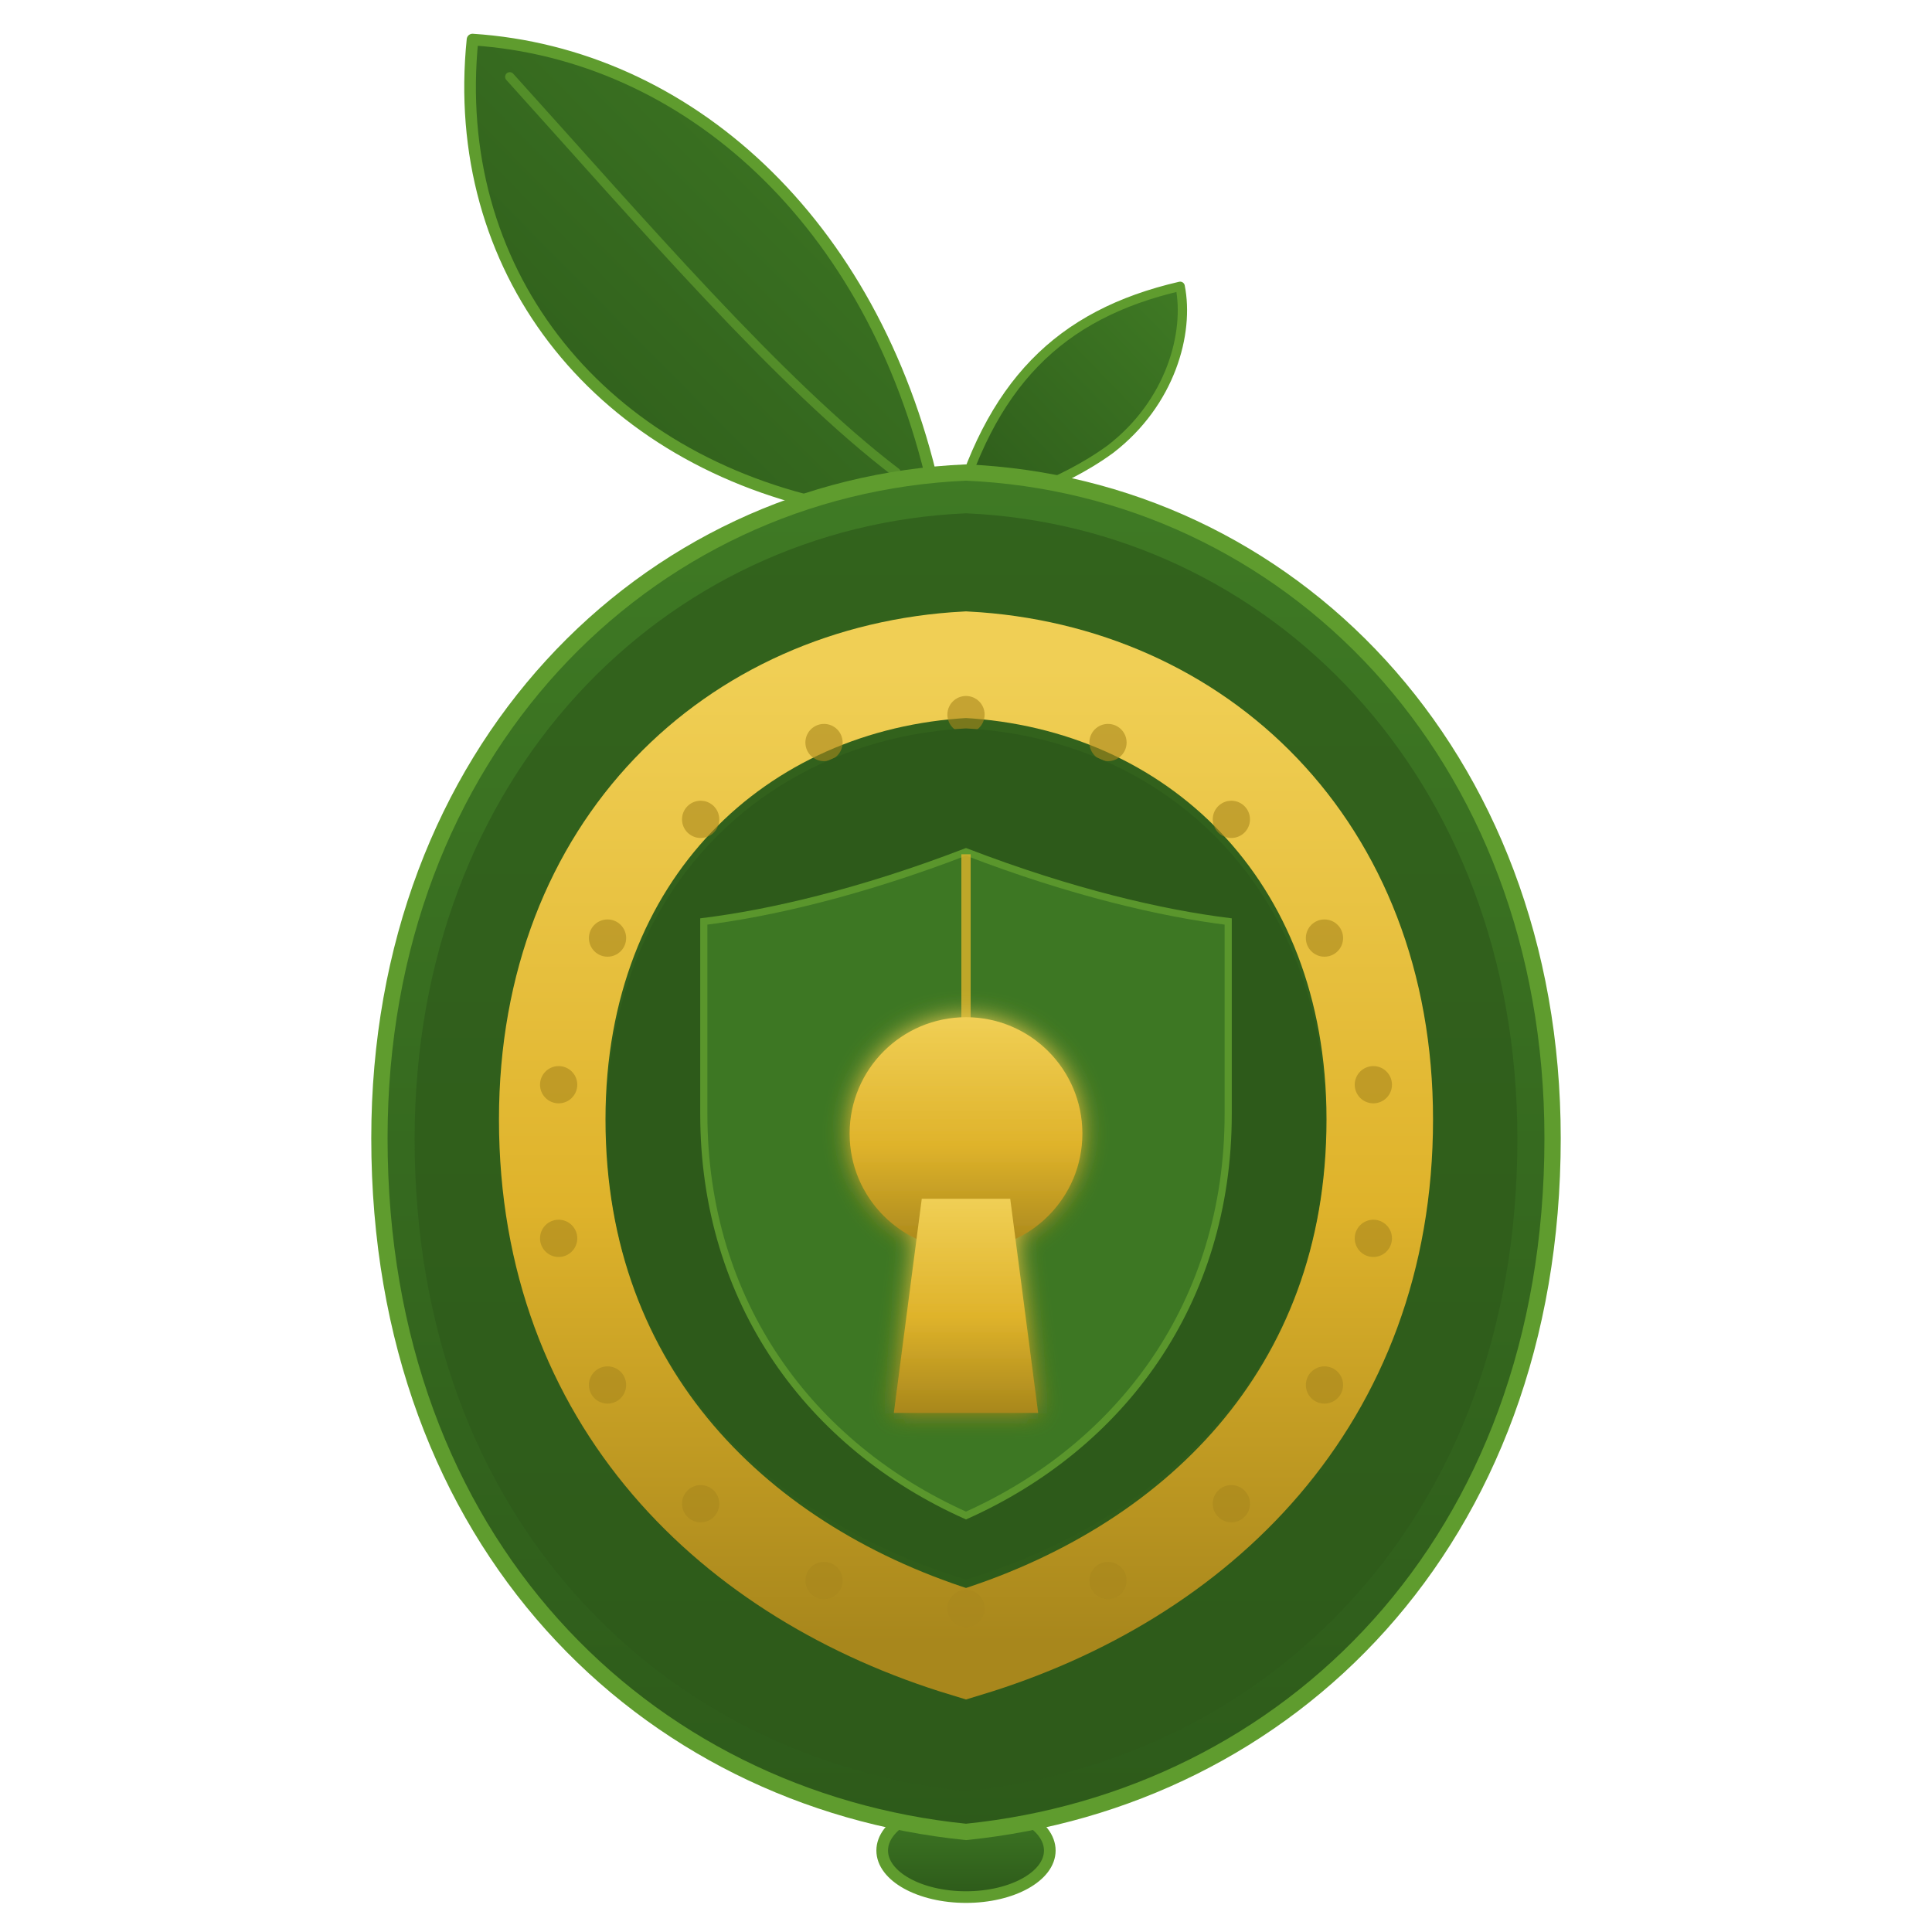
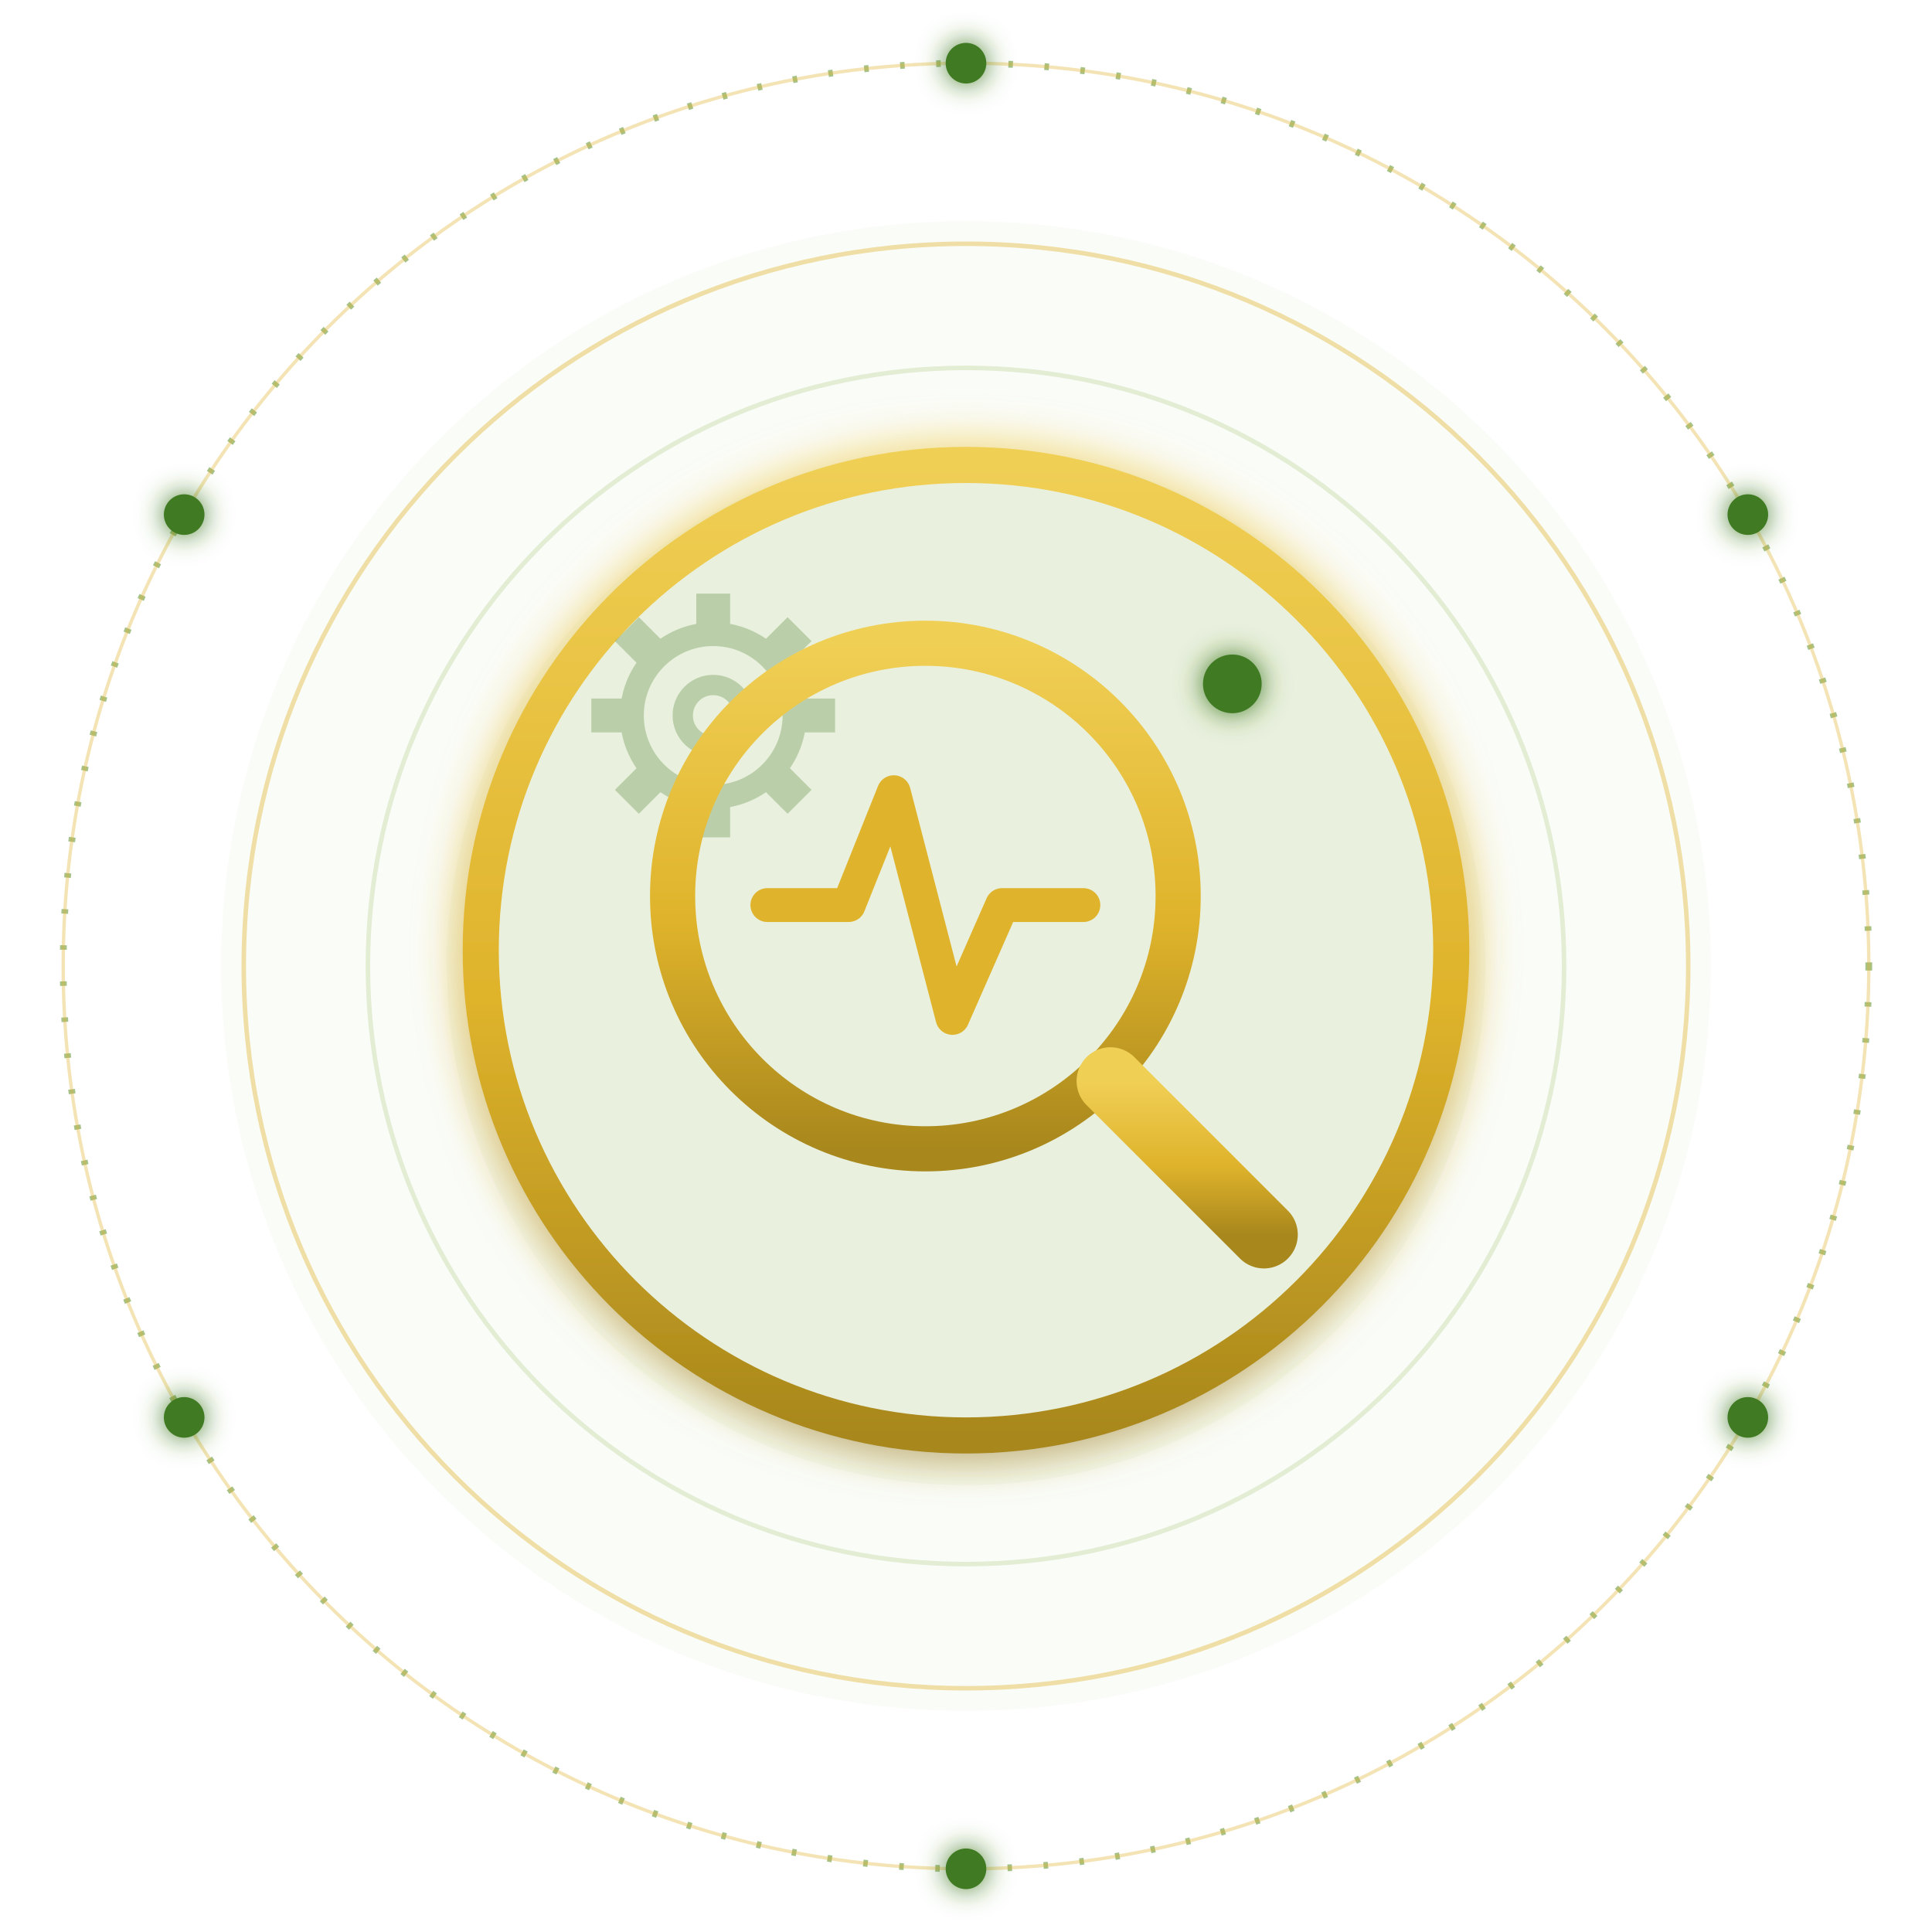
- <svg xmlns="http://www.w3.org/2000/svg" width="830" height="830" viewBox="-415 -495 830 830">
+ <svg xmlns="http://www.w3.org/2000/svg" width="856" height="856" viewBox="84 84 856 856">
  <defs>
-     <radialGradient id="bggX" cx="50%" cy="45%" r="72%">
-       <stop offset="0%" stop-color="#ffffff" />
-       <stop offset="100%" stop-color="#f2f6ea" />
-     </radialGradient>
-     <linearGradient id="goldgX" x1="0" y1="0" x2="0" y2="1">
-       <stop offset="0%" stop-color="#f0cf55" />
-       <stop offset="55%" stop-color="#dfb32b" />
-       <stop offset="100%" stop-color="#a8871c" />
-     </linearGradient>
-     <linearGradient id="bodygX" x1="0" y1="0" x2="0" y2="1">
-       <stop offset="0%" stop-color="#3f7a24" />
-       <stop offset="100%" stop-color="#2d5a1a" />
-     </linearGradient>
-     <linearGradient id="leafgX" x1="0" y1="1" x2="1" y2="0">
-       <stop offset="0%" stop-color="#2d5a1a" />
-       <stop offset="100%" stop-color="#3f7a24" />
-     </linearGradient>
-     <linearGradient id="textgX" x1="0" y1="0" x2="0" y2="1">
-       <stop offset="0%" stop-color="#3f7a24" />
-       <stop offset="100%" stop-color="#1d3f10" />
-     </linearGradient>
-     <filter id="glowX" x="-150%" y="-150%" width="400%" height="400%">
-       <feGaussianBlur stdDeviation="5" result="b" />
+     <filter id="glow" x="-150%" y="-150%" width="400%" height="400%">
+       <feGaussianBlur stdDeviation="6" result="b" />
      <feMerge>
        <feMergeNode in="b" />
        <feMergeNode in="SourceGraphic" />
      </feMerge>
    </filter>
-     <filter id="blur18X">
-       <feGaussianBlur stdDeviation="18" />
+     <filter id="softglow" x="-80%" y="-80%" width="260%" height="260%">
+       <feGaussianBlur stdDeviation="10" result="b" />
+       <feMerge>
+         <feMergeNode in="b" />
+         <feMergeNode in="SourceGraphic" />
+       </feMerge>
    </filter>
+     <radialGradient id="bgg" cx="50%" cy="42%" r="75%">
+       <stop offset="0%" stop-color="#ffffff" />
+       <stop offset="100%" stop-color="#f4f7ee" />
+     </radialGradient>
+     <linearGradient id="goldg" x1="0" y1="0" x2="0" y2="1">
+       <stop offset="0%" stop-color="#f0cf55" />
+       <stop offset="55%" stop-color="#dfb32b" />
+       <stop offset="100%" stop-color="#a8871c" />
+     </linearGradient>
  </defs>
-   <g>
-     <path d="M-6,-270 C 10,-330 40,-360 92,-372 C 96,-352 88,-322 62,-302 C 40,-286 16,-280 -6,-270 Z" fill="url(#leafgX)" stroke="#5f9c2e" stroke-width="4" stroke-linejoin="round" />
-     <path d="M-14,-286 C -40,-400 -120,-472 -212,-478 C -222,-380 -160,-300 -60,-278 C -44,-276 -26,-278 -14,-286 Z" fill="url(#leafgX)" stroke="#5f9c2e" stroke-width="5" stroke-linejoin="round" />
-     <path d="M-30,-292 C -80,-330 -140,-400 -196,-462" fill="none" stroke="#5f9c2e" stroke-width="4" opacity="0.7" stroke-linecap="round" />
-     <ellipse cx="0" cy="300" rx="36" ry="20" fill="url(#bodygX)" stroke="#5f9c2e" stroke-width="5" />
-     <path d="M0,-292 C 138,-286 252,-172 252,-6 C 252,168 138,278 0,292 C -138,278 -252,168 -252,-6 C -252,-172 -138,-286 0,-292 Z" fill="url(#bodygX)" stroke="#5f9c2e" stroke-width="7" />
-     <path d="M0,-292 C 138,-286 252,-172 252,-6 C 252,168 138,278 0,292 C -138,278 -252,168 -252,-6 C -252,-172 -138,-286 0,-292 Z" transform="scale(0.94)" fill="#2d5a1a" opacity="0.7" />
-     <path d="M0,-238 C 112,-232 202,-148 202,-16 C 202,120 112,206 0,240 C -112,206 -202,120 -202,-16 C -202,-148 -112,-232 0,-238 Z" transform="scale(0.88)" fill="none" stroke="url(#goldgX)" stroke-width="52" />
-     <circle cx="0" cy="-188" r="8" fill="#a8871c" opacity="0.6" />
-     <circle cx="61" cy="-176" r="8" fill="#a8871c" opacity="0.6" />
-     <circle cx="114" cy="-143" r="8" fill="#a8871c" opacity="0.6" />
-     <circle cx="154" cy="-92" r="8" fill="#a8871c" opacity="0.6" />
-     <circle cx="175" cy="-29" r="8" fill="#a8871c" opacity="0.6" />
-     <circle cx="175" cy="37" r="8" fill="#a8871c" opacity="0.6" />
-     <circle cx="154" cy="100" r="8" fill="#a8871c" opacity="0.6" />
-     <circle cx="114" cy="151" r="8" fill="#a8871c" opacity="0.6" />
-     <circle cx="61" cy="184" r="8" fill="#a8871c" opacity="0.6" />
-     <circle cx="0" cy="196" r="8" fill="#a8871c" opacity="0.6" />
-     <circle cx="-61" cy="184" r="8" fill="#a8871c" opacity="0.6" />
-     <circle cx="-114" cy="151" r="8" fill="#a8871c" opacity="0.6" />
-     <circle cx="-154" cy="100" r="8" fill="#a8871c" opacity="0.6" />
-     <circle cx="-175" cy="37" r="8" fill="#a8871c" opacity="0.6" />
-     <circle cx="-175" cy="-29" r="8" fill="#a8871c" opacity="0.6" />
-     <circle cx="-154" cy="-92" r="8" fill="#a8871c" opacity="0.6" />
-     <circle cx="-114" cy="-143" r="8" fill="#a8871c" opacity="0.6" />
-     <circle cx="-61" cy="-176" r="8" fill="#a8871c" opacity="0.6" />
-     <path d="M0,-238 C 112,-232 202,-148 202,-16 C 202,120 112,206 0,240 C -112,206 -202,120 -202,-16 C -202,-148 -112,-232 0,-238 Z" transform="scale(0.765)" fill="#2d5a1a" />
-     <path d="M0,-158 C 52,-138 96,-128 128,-124 L 128,-30 C 128,62 76,132 0,166 C -76,132 -128,62 -128,-30 L -128,-124 C -96,-128 -52,-138 0,-158 Z" fill="#3f7a24" stroke="#5f9c2e" stroke-width="3.5" opacity="0.9" transform="translate(0,10) scale(0.88)" />
-     <line x1="0" y1="-128" x2="0" y2="-56" stroke="#dfb32b" stroke-width="4" opacity="0.8" />
-     <g filter="url(#glowX)">
-       <circle cx="0" cy="-8" r="50" fill="url(#goldgX)" />
-       <path d="M-19,20 L-31,112 L31,112 L19,20 Z" fill="url(#goldgX)" />
+   <circle cx="512" cy="512" r="330" fill="#cfe0b4" opacity="0.10" />
+   <circle cx="512" cy="512" r="230" fill="#b7d38e" opacity="0.08" />
+   <circle cx="512" cy="512" r="400" fill="none" stroke="#9dbb7a" stroke-width="3" stroke-dasharray="2 14" opacity="0.9" />
+   <circle cx="512" cy="512" r="400" fill="none" stroke="#dfb32b" stroke-width="1.5" opacity="0.35" />
+   <circle cx="512.0" cy="112.0" r="9" fill="#3f7a24" filter="url(#glow)" />
+   <circle cx="858.4" cy="312.0" r="9" fill="#3f7a24" filter="url(#glow)" />
+   <circle cx="858.4" cy="712.0" r="9" fill="#3f7a24" filter="url(#glow)" />
+   <circle cx="512.0" cy="912.0" r="9" fill="#3f7a24" filter="url(#glow)" />
+   <circle cx="165.6" cy="712.0" r="9" fill="#3f7a24" filter="url(#glow)" />
+   <circle cx="165.6" cy="312.0" r="9" fill="#3f7a24" filter="url(#glow)" />
+   <circle cx="512" cy="512" r="320" fill="none" stroke="#dfb32b" stroke-width="2" opacity="0.4" />
+   <circle cx="512" cy="512" r="265" fill="none" stroke="#cfe0b4" stroke-width="2" opacity="0.55" />
+   <g transform="translate(512,505)">
+     <g filter="url(#softglow)">
+       <circle r="215" fill="#e9f0dd" stroke="url(#goldg)" stroke-width="16" />
    </g>
+     <g transform="translate(-112,-104) scale(1.5)" opacity="0.28">
+       <circle r="24" fill="none" stroke="#3f7a24" stroke-width="7" />
+       <circle r="9" fill="none" stroke="#3f7a24" stroke-width="6" />
+       <line x1="24.0" y1="0.0" x2="36.0" y2="0.0" stroke="#3f7a24" stroke-width="10" />
+       <line x1="17.0" y1="17.0" x2="25.5" y2="25.5" stroke="#3f7a24" stroke-width="10" />
+       <line x1="0.0" y1="24.0" x2="0.0" y2="36.0" stroke="#3f7a24" stroke-width="10" />
+       <line x1="-17.0" y1="17.0" x2="-25.5" y2="25.5" stroke="#3f7a24" stroke-width="10" />
+       <line x1="-24.0" y1="0.0" x2="-36.0" y2="0.0" stroke="#3f7a24" stroke-width="10" />
+       <line x1="-17.0" y1="-17.0" x2="-25.5" y2="-25.5" stroke="#3f7a24" stroke-width="10" />
+       <line x1="-0.0" y1="-24.0" x2="-0.0" y2="-36.0" stroke="#3f7a24" stroke-width="10" />
+       <line x1="17.0" y1="-17.0" x2="25.5" y2="-25.5" stroke="#3f7a24" stroke-width="10" />
+     </g>
+     <g transform="translate(-18,-24)">
+       <circle cx="0" cy="0" r="112" fill="none" stroke="url(#goldg)" stroke-width="20" />
+       <path d="M-70,4 L-34,4 L-14,-46 L12,54 L34,4 L70,4" fill="none" stroke="#dfb32b" stroke-width="15" stroke-linecap="round" stroke-linejoin="round" />
+       <line x1="82" y1="82" x2="150" y2="150" stroke="url(#goldg)" stroke-width="30" stroke-linecap="round" />
+     </g>
+     <circle cx="118" cy="-118" r="13" fill="#3f7a24" filter="url(#glow)" />
  </g>
</svg>
